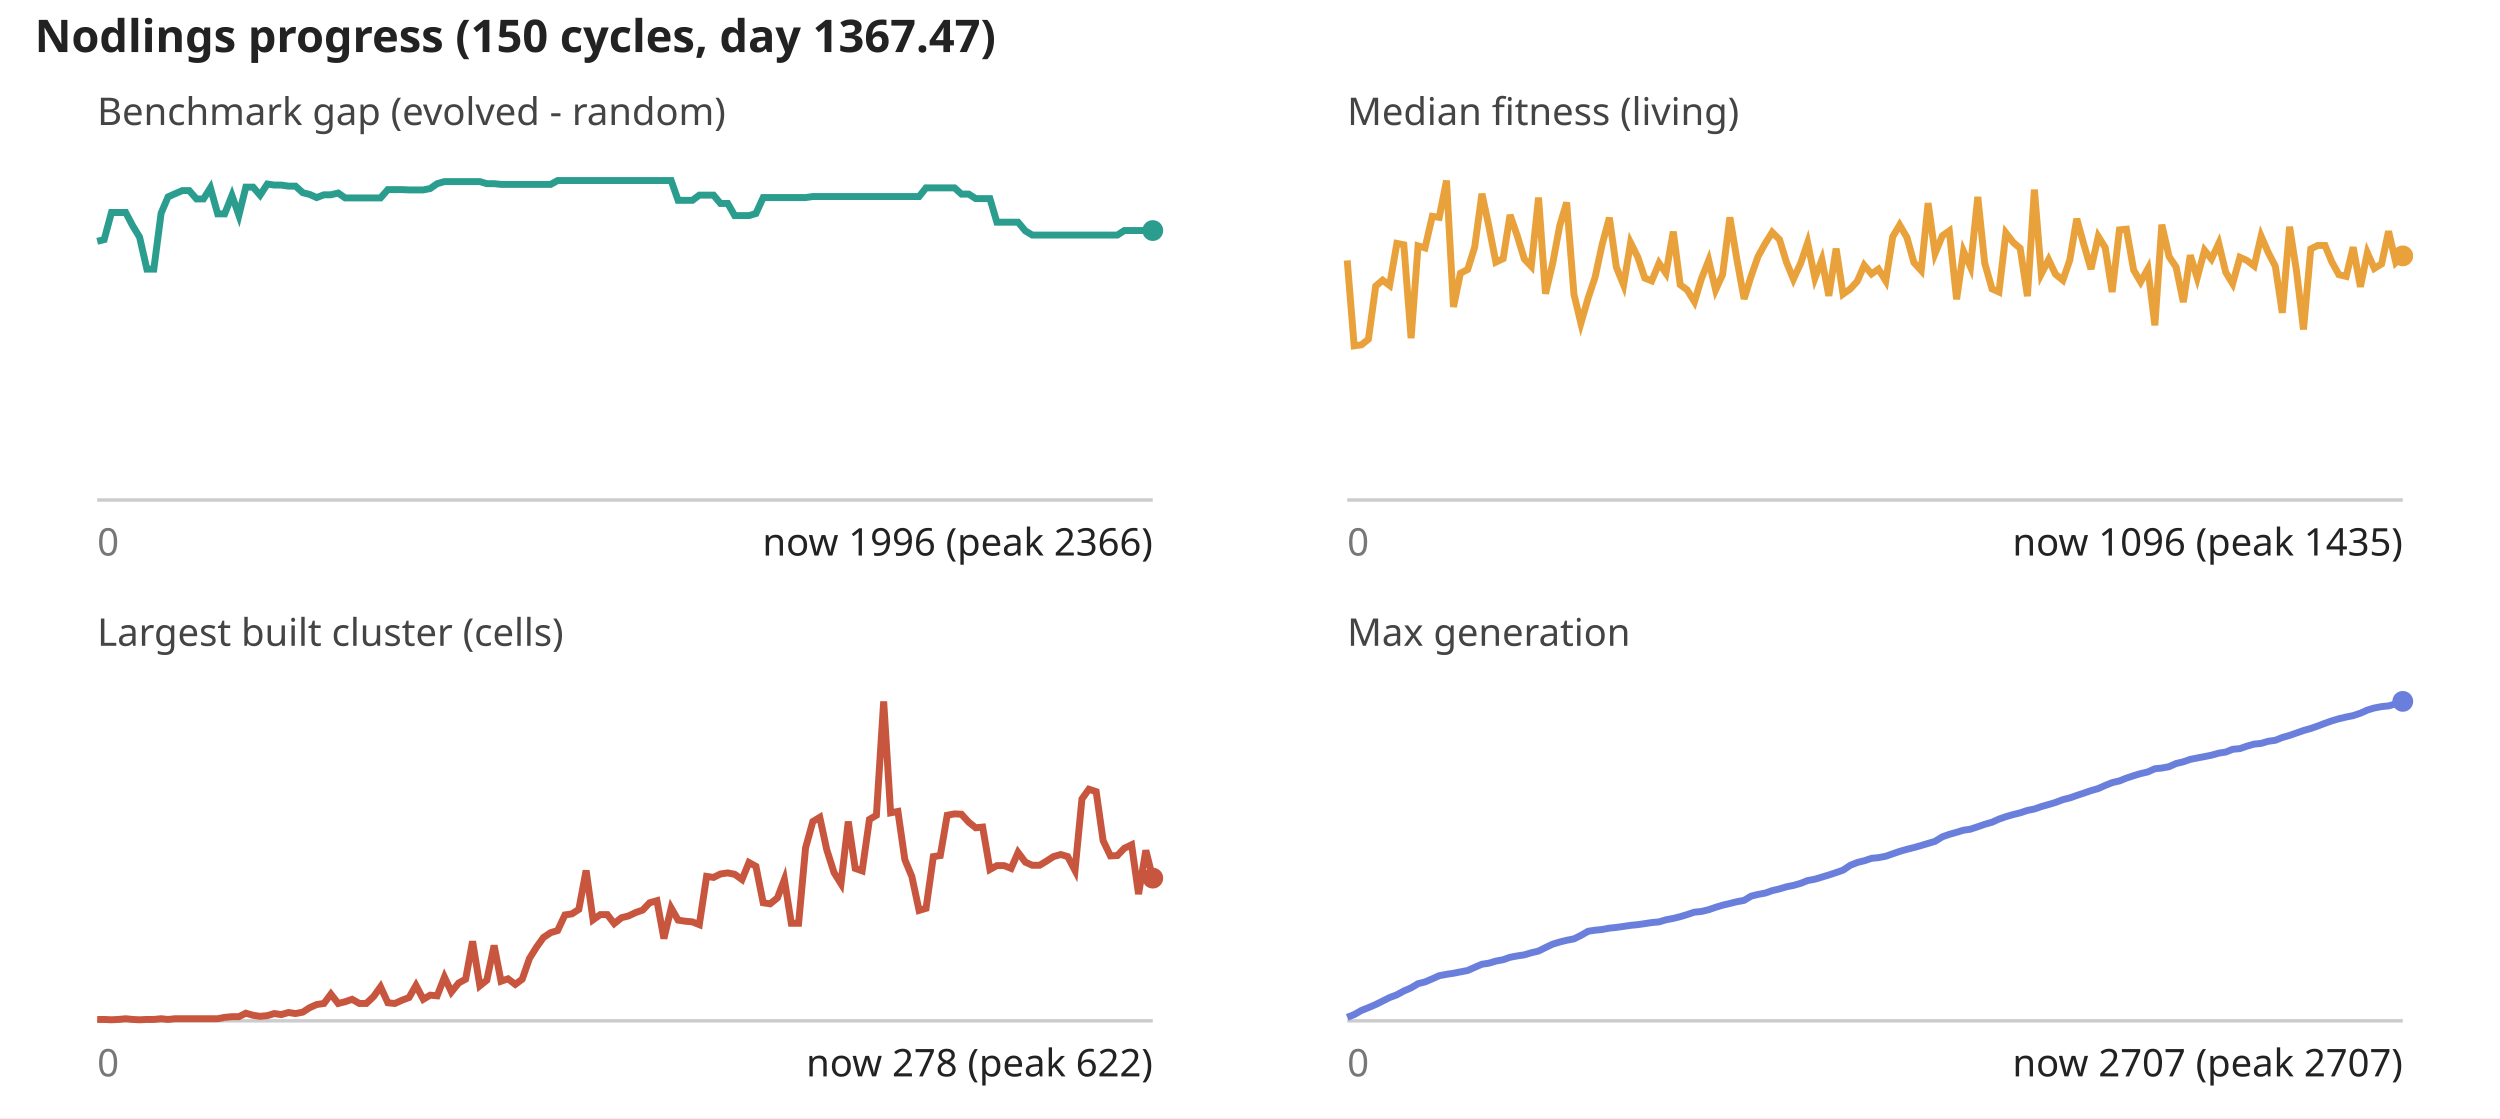
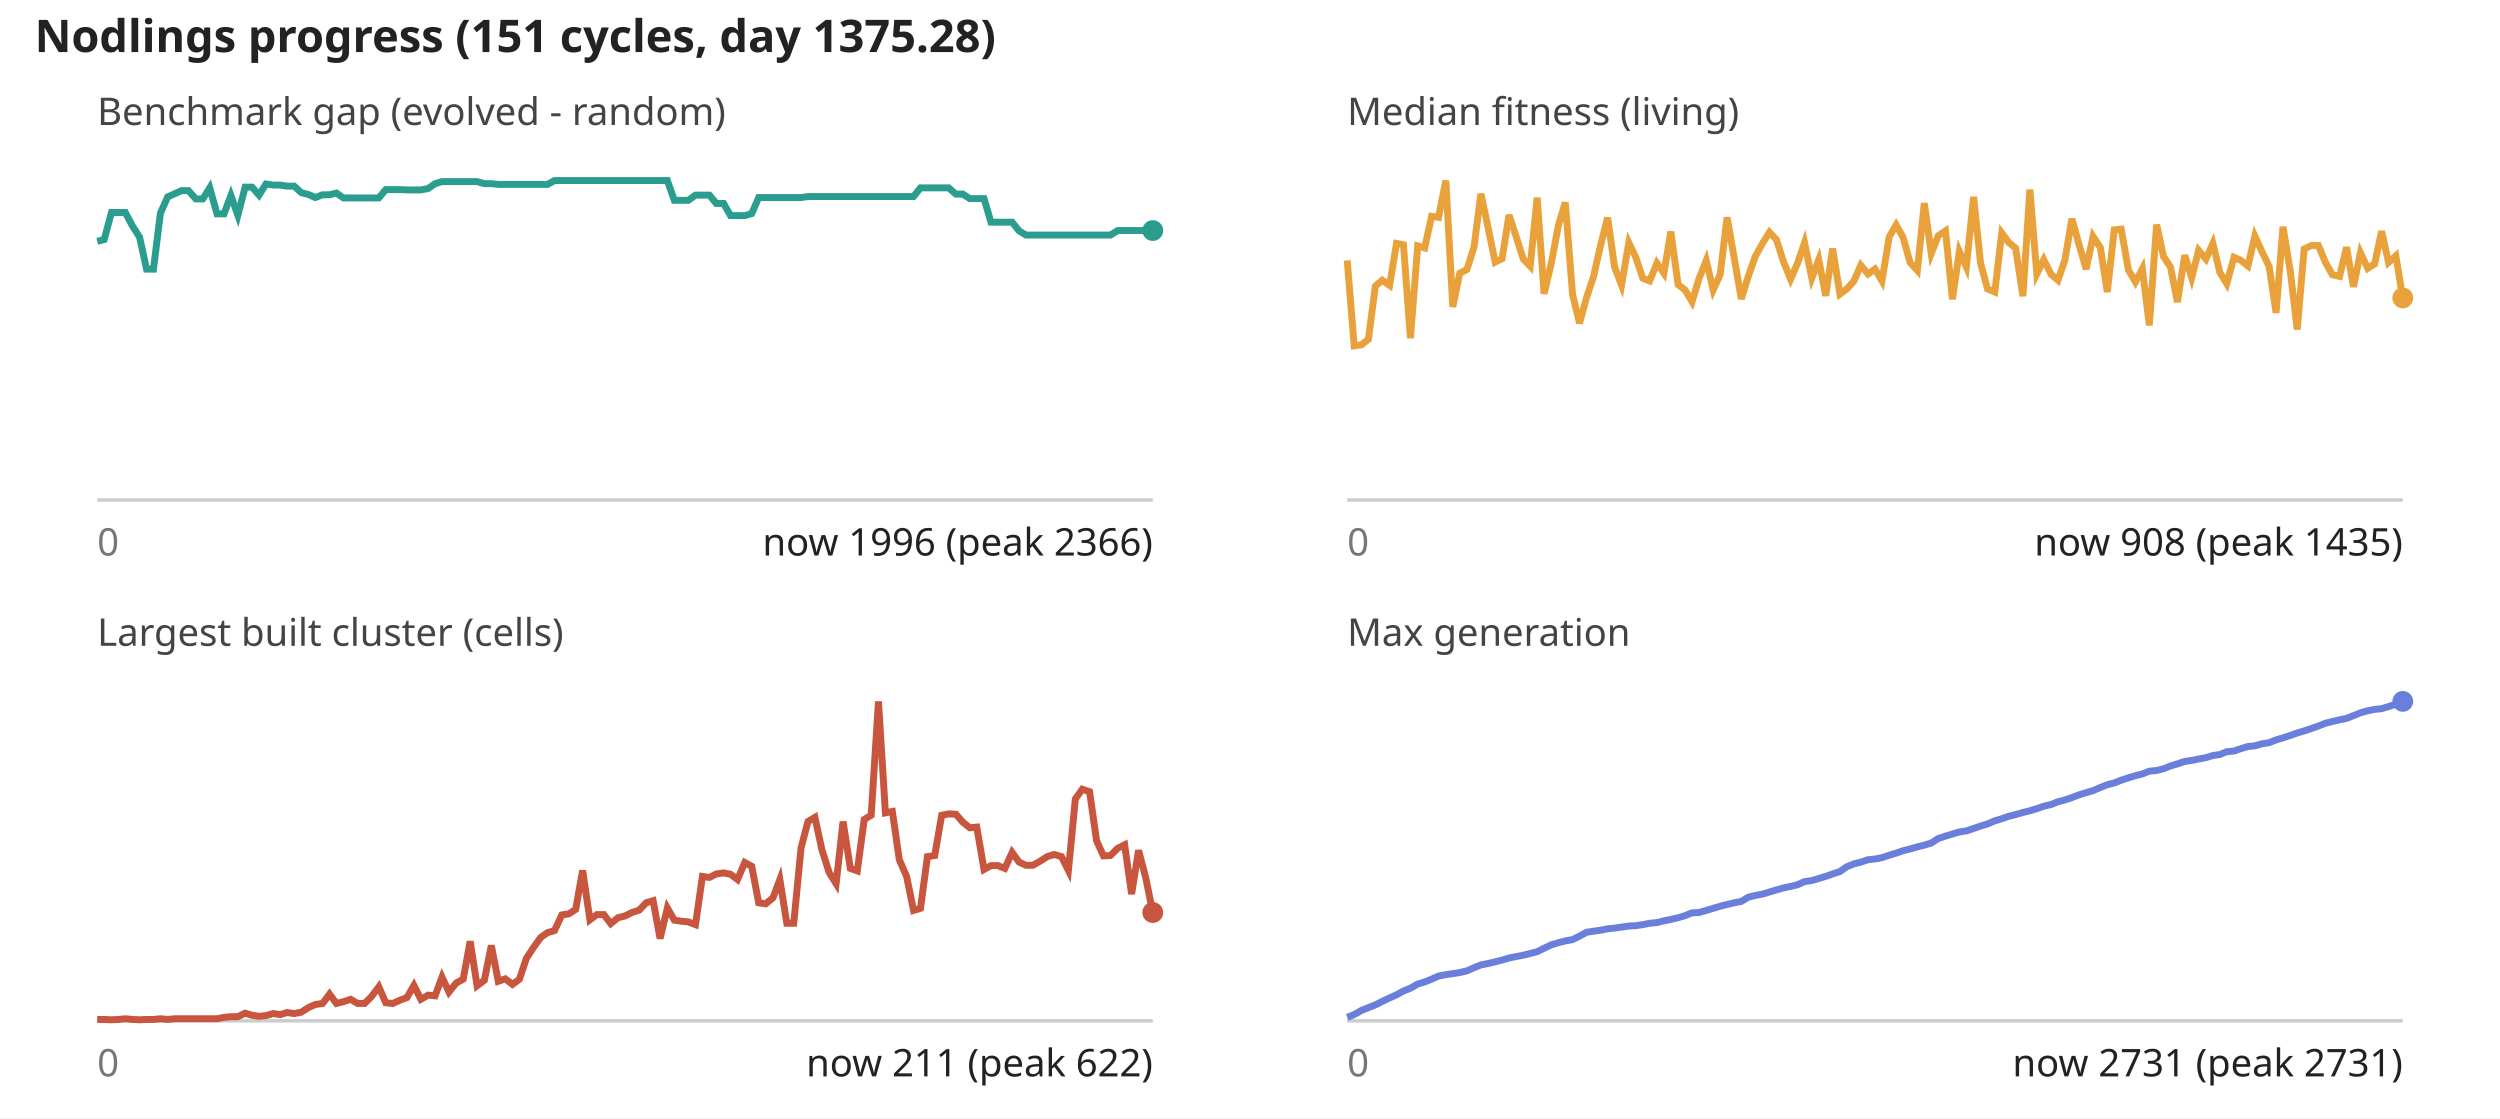
<svg xmlns="http://www.w3.org/2000/svg" viewBox="0 0 720 322" font-family="sans-serif" font-size="11">
  <rect width="100%" height="100%" fill="#fff" />
-   <text x="10" y="15" font-size="13" font-weight="bold" fill="#222">Nodlings progress (150 cycles, day 1367.47)</text>
+   <text x="10" y="15" font-size="13" font-weight="bold" fill="#222">Nodlings progress (151 cycles, day 1375.28)</text>
  <text x="28" y="36" fill="#444">Benchmark gap (evolved - random)</text>
  <line x1="28" y1="144" x2="332" y2="144" stroke="#ccc" />
-   <polyline fill="none" stroke="#2a9d8f" stroke-width="2" points="28.0,69.5 30.0,69.0 32.1,61.2 34.1,61.2 36.2,61.2 38.2,65.0 40.2,68.3 42.3,77.5 44.3,77.5 46.4,61.4 48.4,56.7 50.4,55.8 52.5,54.9 54.5,54.9 56.6,57.3 58.6,57.3 60.6,54.1 62.7,61.6 64.7,61.6 66.8,56.3 68.8,62.0 70.8,53.9 72.9,53.9 74.9,56.2 77.0,53.0 79.0,53.3 81.0,53.3 83.1,53.6 85.1,53.6 87.2,55.5 89.2,56.0 91.2,56.9 93.3,56.1 95.3,56.1 97.4,55.6 99.4,57.0 101.4,57.0 103.5,57.0 105.5,57.0 107.6,57.0 109.6,57.0 111.7,54.6 113.7,54.6 115.7,54.6 117.8,54.7 119.8,54.7 121.9,54.7 123.9,54.3 125.9,52.9 128.0,52.3 130.0,52.3 132.1,52.3 134.1,52.3 136.1,52.3 138.2,52.3 140.2,52.9 142.3,52.9 144.3,53.1 146.3,53.1 148.4,53.1 150.4,53.1 152.5,53.1 154.5,53.1 156.5,53.1 158.6,53.1 160.6,52.0 162.7,52.0 164.7,52.0 166.7,52.0 168.8,52.0 170.8,52.0 172.9,52.0 174.9,52.0 176.9,52.0 179.0,52.0 181.0,52.0 183.1,52.0 185.1,52.0 187.1,52.0 189.2,52.0 191.2,52.0 193.3,52.0 195.3,57.7 197.3,57.7 199.4,57.7 201.4,56.2 203.5,56.2 205.5,56.2 207.5,58.6 209.6,58.6 211.6,62.1 213.7,62.1 215.7,62.1 217.7,61.5 219.8,56.9 221.8,56.9 223.9,56.9 225.9,56.9 227.9,56.9 230.0,56.9 232.0,56.9 234.1,56.6 236.1,56.6 238.1,56.6 240.2,56.6 242.2,56.6 244.3,56.6 246.3,56.6 248.3,56.6 250.4,56.6 252.4,56.6 254.5,56.6 256.5,56.6 258.6,56.6 260.6,56.6 262.6,56.6 264.7,56.6 266.7,54.1 268.8,54.1 270.8,54.1 272.8,54.1 274.9,54.1 276.9,55.9 279.0,55.9 281.0,57.2 283.0,57.2 285.1,57.2 287.1,64.0 289.2,64.0 291.2,64.0 293.2,64.0 295.3,66.5 297.3,67.7 299.4,67.7 301.4,67.7 303.4,67.7 305.5,67.7 307.5,67.7 309.6,67.7 311.6,67.7 313.6,67.7 315.7,67.7 317.7,67.7 319.8,67.7 321.8,67.7 323.8,66.4 325.9,66.4 327.9,66.4 330.0,66.4 332.0,66.4" />
+   <polyline fill="none" stroke="#2a9d8f" stroke-width="2" points="28.0,69.5 30.0,69.0 32.1,61.2 34.1,61.2 36.1,61.2 38.1,65.0 40.2,68.3 42.2,77.5 44.2,77.5 46.2,61.4 48.3,56.7 50.3,55.8 52.3,54.9 54.3,54.9 56.4,57.3 58.4,57.3 60.4,54.1 62.5,61.6 64.5,61.6 66.5,56.3 68.5,62.0 70.6,53.9 72.6,53.9 74.6,56.2 76.6,53.0 78.7,53.3 80.7,53.3 82.7,53.6 84.7,53.6 86.8,55.5 88.8,56.0 90.8,56.9 92.9,56.1 94.9,56.1 96.9,55.6 98.9,57.0 101.0,57.0 103.0,57.0 105.0,57.0 107.0,57.0 109.1,57.0 111.1,54.6 113.1,54.6 115.1,54.6 117.2,54.7 119.2,54.7 121.2,54.7 123.3,54.3 125.3,52.9 127.3,52.3 129.3,52.3 131.4,52.3 133.4,52.3 135.4,52.3 137.4,52.3 139.5,52.9 141.5,52.9 143.5,53.1 145.5,53.1 147.6,53.1 149.6,53.1 151.6,53.1 153.7,53.1 155.7,53.1 157.7,53.1 159.7,52.0 161.8,52.0 163.8,52.0 165.8,52.0 167.8,52.0 169.9,52.0 171.9,52.0 173.9,52.0 175.9,52.0 178.0,52.0 180.0,52.0 182.0,52.0 184.1,52.0 186.1,52.0 188.1,52.0 190.1,52.0 192.2,52.0 194.2,57.7 196.2,57.7 198.2,57.7 200.3,56.2 202.3,56.2 204.3,56.2 206.3,58.6 208.4,58.6 210.4,62.1 212.4,62.1 214.5,62.1 216.5,61.5 218.5,56.9 220.5,56.9 222.6,56.9 224.6,56.9 226.6,56.9 228.6,56.9 230.7,56.9 232.7,56.6 234.7,56.6 236.7,56.6 238.8,56.6 240.8,56.6 242.8,56.6 244.9,56.6 246.9,56.6 248.9,56.6 250.9,56.6 253.0,56.6 255.0,56.6 257.0,56.6 259.0,56.6 261.1,56.6 263.1,56.6 265.1,54.1 267.1,54.1 269.2,54.1 271.2,54.1 273.2,54.1 275.3,55.9 277.3,55.9 279.3,57.2 281.3,57.2 283.4,57.2 285.4,64.0 287.4,64.0 289.4,64.0 291.5,64.0 293.5,66.5 295.5,67.7 297.5,67.7 299.6,67.7 301.6,67.7 303.6,67.7 305.7,67.7 307.7,67.7 309.7,67.7 311.7,67.7 313.8,67.7 315.8,67.7 317.8,67.7 319.8,67.7 321.9,66.4 323.9,66.4 325.9,66.4 327.9,66.4 330.0,66.4 332.0,66.4" />
  <circle cx="332.0" cy="66.4" r="3" fill="#2a9d8f" />
  <text x="28" y="160" fill="#777">0</text>
  <text x="332" y="160" text-anchor="end" fill="#222">now 1996 (peak 2366)</text>
  <text x="388" y="36" fill="#444">Median fitness (living)</text>
  <line x1="388" y1="144" x2="692" y2="144" stroke="#ccc" />
-   <polyline fill="none" stroke="#e9a23b" stroke-width="2" points="388.0,75.0 390.0,99.6 392.1,99.3 394.1,97.7 396.2,82.4 398.2,80.7 400.2,82.2 402.3,70.1 404.3,70.5 406.4,97.4 408.4,70.8 410.4,71.4 412.5,62.3 414.5,62.6 416.6,52.0 418.6,88.4 420.6,78.7 422.7,77.6 424.7,71.2 426.8,55.8 428.8,65.2 430.8,75.5 432.9,74.5 434.9,61.9 437.0,68.0 439.0,74.6 441.0,76.7 443.1,56.9 445.1,84.6 447.2,75.7 449.2,65.0 451.2,58.3 453.3,84.8 455.3,93.1 457.4,85.8 459.4,79.8 461.4,70.5 463.5,62.7 465.5,76.9 467.6,82.1 469.6,69.9 471.7,74.1 473.7,80.1 475.7,80.9 477.8,75.8 479.8,78.7 481.9,66.7 483.9,82.0 485.9,83.5 488.0,86.9 490.0,80.3 492.1,75.0 494.1,83.5 496.1,79.1 498.2,62.6 500.2,74.6 502.3,86.1 504.3,79.6 506.3,73.9 508.4,70.1 510.4,66.9 512.5,69.0 514.5,75.5 516.5,80.4 518.6,75.8 520.6,69.9 522.7,80.1 524.7,74.8 526.7,85.2 528.8,71.6 530.8,84.7 532.9,83.2 534.9,81.0 536.9,76.4 539.0,78.9 541.0,77.5 543.1,80.9 545.1,68.2 547.1,64.8 549.2,68.4 551.2,75.6 553.3,77.9 555.3,58.5 557.3,73.0 559.4,67.9 561.4,66.5 563.5,86.2 565.5,72.4 567.5,76.9 569.6,56.7 571.6,75.8 573.7,83.2 575.7,84.1 577.7,67.1 579.8,69.8 581.8,71.5 583.9,85.3 585.9,54.6 587.9,78.9 590.0,74.8 592.0,79.0 594.1,80.7 596.1,74.9 598.1,63.0 600.2,70.6 602.2,77.5 604.3,68.1 606.3,71.3 608.3,84.1 610.4,66.2 612.4,66.0 614.5,77.8 616.5,81.2 618.6,77.4 620.6,93.7 622.6,64.7 624.7,73.9 626.7,76.9 628.8,87.0 630.8,73.5 632.8,80.0 634.9,72.1 636.9,74.6 639.0,70.1 641.0,78.4 643.0,81.7 645.1,74.1 647.1,75.0 649.2,76.6 651.2,68.0 653.2,72.6 655.3,76.7 657.3,90.1 659.4,65.3 661.4,78.1 663.4,94.9 665.5,71.7 667.5,70.7 669.6,70.7 671.6,75.5 673.6,79.1 675.7,79.6 677.7,71.2 679.8,82.6 681.8,72.8 683.8,77.3 685.9,76.0 687.9,66.6 690.0,75.6 692.0,73.7" />
-   <circle cx="692.0" cy="73.7" r="3" fill="#e9a23b" />
+   <polyline fill="none" stroke="#e9a23b" stroke-width="2" points="388.0,75.0 390.0,99.6 392.1,99.3 394.1,97.7 396.1,82.4 398.1,80.7 400.2,82.2 402.2,70.1 404.2,70.5 406.2,97.4 408.3,70.8 410.3,71.4 412.3,62.3 414.3,62.6 416.4,52.0 418.4,88.4 420.4,78.7 422.5,77.6 424.5,71.2 426.5,55.8 428.5,65.2 430.6,75.5 432.6,74.5 434.6,61.9 436.6,68.0 438.7,74.6 440.7,76.7 442.7,56.9 444.7,84.6 446.8,75.7 448.8,65.0 450.8,58.3 452.9,84.8 454.9,93.1 456.9,85.8 458.9,79.8 461.0,70.5 463.0,62.7 465.0,76.9 467.0,82.1 469.1,69.9 471.1,74.1 473.1,80.1 475.1,80.9 477.2,75.8 479.2,78.7 481.2,66.7 483.3,82.0 485.3,83.5 487.3,86.9 489.3,80.3 491.4,75.0 493.4,83.5 495.4,79.1 497.4,62.6 499.5,74.6 501.5,86.1 503.5,79.6 505.5,73.9 507.6,70.1 509.6,66.9 511.6,69.0 513.7,75.5 515.7,80.4 517.7,75.8 519.7,69.9 521.8,80.1 523.8,74.8 525.8,85.2 527.8,71.6 529.9,84.7 531.9,83.2 533.9,81.0 535.9,76.4 538.0,78.9 540.0,77.5 542.0,80.9 544.1,68.2 546.1,64.8 548.1,68.4 550.1,75.6 552.2,77.9 554.2,58.5 556.2,73.0 558.2,67.9 560.3,66.5 562.3,86.2 564.3,72.4 566.3,76.9 568.4,56.7 570.4,75.8 572.4,83.2 574.5,84.1 576.5,67.1 578.5,69.8 580.5,71.5 582.6,85.3 584.6,54.6 586.6,78.9 588.6,74.8 590.7,79.0 592.7,80.7 594.7,74.9 596.7,63.0 598.8,70.6 600.8,77.5 602.8,68.1 604.9,71.3 606.9,84.1 608.9,66.2 610.9,66.0 613.0,77.8 615.0,81.2 617.0,77.4 619.0,93.7 621.1,64.7 623.1,73.9 625.1,76.9 627.1,87.0 629.2,73.5 631.2,80.0 633.2,72.1 635.3,74.6 637.3,70.1 639.3,78.4 641.3,81.7 643.4,74.1 645.4,75.0 647.4,76.6 649.4,68.0 651.5,72.6 653.5,76.7 655.5,90.1 657.5,65.3 659.6,78.1 661.6,94.9 663.6,71.7 665.7,70.7 667.7,70.7 669.7,75.5 671.7,79.1 673.8,79.6 675.8,71.2 677.8,82.6 679.8,72.8 681.9,77.3 683.9,76.0 685.9,66.6 687.9,75.6 690.0,73.7 692.0,85.8" />
+   <circle cx="692.0" cy="85.8" r="3" fill="#e9a23b" />
  <text x="388" y="160" fill="#777">0</text>
-   <text x="692" y="160" text-anchor="end" fill="#222">now 1096 (peak 1435)</text>
+   <text x="692" y="160" text-anchor="end" fill="#222">now 908 (peak 1435)</text>
  <text x="28" y="186" fill="#444">Largest built cluster (cells)</text>
  <line x1="28" y1="294" x2="332" y2="294" stroke="#ccc" />
-   <polyline fill="none" stroke="#c8553d" stroke-width="2" points="28.0,293.6 30.0,293.6 32.1,293.7 34.1,293.6 36.2,293.4 38.2,293.6 40.2,293.7 42.3,293.6 44.3,293.6 46.4,293.4 48.4,293.6 50.4,293.4 52.5,293.4 54.5,293.4 56.6,293.4 58.6,293.4 60.6,293.4 62.7,293.4 64.7,293.0 66.8,292.8 68.8,292.8 70.8,291.8 72.9,292.4 74.9,292.7 77.0,292.5 79.0,291.9 81.0,292.2 83.1,291.6 85.1,291.9 87.2,291.5 89.2,290.2 91.2,289.3 93.3,289.0 95.3,286.3 97.4,289.0 99.4,288.5 101.4,287.8 103.5,289.0 105.5,289.0 107.6,287.0 109.6,284.2 111.7,288.8 113.7,289.0 115.7,288.1 117.8,287.3 119.8,283.8 121.9,287.8 123.9,286.6 125.9,286.8 128.0,281.4 130.0,285.7 132.1,283.1 134.1,282.0 136.1,271.1 138.2,283.9 140.2,282.3 142.3,272.3 144.3,282.6 146.3,281.9 148.4,283.5 150.4,282.0 152.5,276.0 154.5,272.8 156.5,270.0 158.6,268.6 160.6,268.0 162.7,263.5 164.7,263.2 166.7,261.9 168.8,250.7 170.8,264.9 172.9,263.4 174.9,263.4 176.9,266.0 179.0,264.3 181.0,263.8 183.1,262.8 185.1,262.1 187.1,260.0 189.2,259.4 191.2,270.3 193.3,261.5 195.3,265.0 197.3,265.3 199.4,265.5 201.4,266.3 203.5,252.4 205.5,252.7 207.5,251.7 209.6,251.4 211.6,251.8 213.7,253.3 215.7,248.4 217.7,249.5 219.8,260.0 221.8,260.3 223.9,258.6 225.9,253.3 227.9,265.9 230.0,265.9 232.0,244.2 234.1,236.6 236.1,235.4 238.1,244.7 240.2,251.3 242.2,254.5 244.3,236.6 246.3,250.1 248.3,250.8 250.4,236.0 252.4,234.8 254.5,202.0 256.5,234.1 258.6,233.7 260.6,247.6 262.6,252.4 264.7,262.2 266.7,261.6 268.8,246.7 270.8,246.4 272.8,234.8 274.9,234.4 276.9,234.5 279.0,236.8 281.0,238.4 283.0,238.2 285.1,250.4 287.1,249.3 289.2,249.3 291.2,250.1 293.2,245.5 295.3,248.3 297.3,249.2 299.4,249.2 301.4,248.0 303.4,246.7 305.5,246.1 307.5,246.7 309.6,250.7 311.6,230.1 313.6,227.3 315.7,228.0 317.7,242.1 319.8,246.5 321.8,246.4 323.8,244.3 325.9,243.3 327.9,257.5 330.0,244.9 332.0,252.9" />
-   <circle cx="332.0" cy="252.9" r="3" fill="#c8553d" />
+   <polyline fill="none" stroke="#c8553d" stroke-width="2" points="28.0,293.6 30.0,293.6 32.1,293.7 34.1,293.6 36.1,293.4 38.1,293.6 40.2,293.7 42.2,293.6 44.2,293.6 46.2,293.4 48.3,293.6 50.3,293.4 52.3,293.4 54.3,293.4 56.4,293.4 58.4,293.4 60.4,293.4 62.5,293.4 64.5,293.0 66.5,292.8 68.5,292.8 70.6,291.8 72.6,292.4 74.6,292.7 76.6,292.5 78.7,291.9 80.7,292.2 82.7,291.6 84.7,291.9 86.8,291.5 88.8,290.2 90.8,289.3 92.9,289.0 94.9,286.3 96.9,289.0 98.9,288.5 101.0,287.8 103.0,289.0 105.0,289.0 107.0,287.0 109.1,284.2 111.1,288.8 113.1,289.0 115.1,288.1 117.2,287.3 119.2,283.8 121.2,287.8 123.3,286.6 125.3,286.8 127.3,281.4 129.3,285.7 131.4,283.1 133.4,282.0 135.4,271.1 137.4,283.9 139.5,282.3 141.5,272.3 143.5,282.6 145.5,281.9 147.6,283.5 149.6,282.0 151.6,276.0 153.7,272.8 155.7,270.0 157.7,268.6 159.7,268.0 161.8,263.5 163.8,263.2 165.8,261.9 167.8,250.7 169.9,264.9 171.9,263.4 173.9,263.4 175.9,266.0 178.0,264.3 180.0,263.8 182.0,262.8 184.1,262.1 186.1,260.0 188.1,259.4 190.1,270.3 192.2,261.5 194.2,265.0 196.2,265.3 198.2,265.5 200.3,266.3 202.3,252.4 204.3,252.7 206.3,251.7 208.4,251.4 210.4,251.8 212.4,253.3 214.5,248.4 216.5,249.5 218.5,260.0 220.5,260.3 222.6,258.6 224.6,253.3 226.6,265.9 228.6,265.9 230.7,244.2 232.7,236.6 234.7,235.4 236.7,244.7 238.8,251.3 240.8,254.5 242.8,236.6 244.9,250.1 246.9,250.8 248.9,236.0 250.9,234.8 253.0,202.0 255.0,234.1 257.0,233.7 259.0,247.6 261.1,252.4 263.1,262.2 265.1,261.6 267.1,246.7 269.2,246.4 271.2,234.8 273.2,234.4 275.3,234.5 277.3,236.8 279.3,238.4 281.3,238.2 283.4,250.4 285.4,249.3 287.4,249.3 289.4,250.1 291.5,245.5 293.5,248.3 295.5,249.2 297.5,249.2 299.6,248.0 301.6,246.7 303.6,246.1 305.7,246.7 307.7,250.7 309.7,230.1 311.7,227.3 313.8,228.0 315.8,242.1 317.8,246.5 319.8,246.4 321.9,244.3 323.9,243.3 325.9,257.5 327.9,244.9 330.0,252.9 332.0,262.8" />
+   <circle cx="332.0" cy="262.8" r="3" fill="#c8553d" />
  <text x="28" y="310" fill="#777">0</text>
-   <text x="332" y="310" text-anchor="end" fill="#222">now 278 (peak 622)</text>
+   <text x="332" y="310" text-anchor="end" fill="#222">now 211 (peak 622)</text>
  <text x="388" y="186" fill="#444">Max generation</text>
  <line x1="388" y1="294" x2="692" y2="294" stroke="#ccc" />
-   <polyline fill="none" stroke="#6a7fdb" stroke-width="2" points="388.0,293.0 390.0,292.2 392.1,291.0 394.1,290.2 396.2,289.3 398.2,288.3 400.2,287.3 402.3,286.5 404.3,285.4 406.4,284.5 408.4,283.3 410.4,282.8 412.5,281.9 414.5,281.0 416.6,280.6 418.6,280.3 420.6,279.9 422.7,279.5 424.7,278.6 426.8,277.7 428.8,277.4 430.8,276.8 432.9,276.4 434.9,275.7 437.0,275.3 439.0,275.0 441.0,274.4 443.1,273.9 445.1,272.9 447.2,271.9 449.2,271.3 451.2,270.8 453.3,270.4 455.3,269.4 457.4,268.2 459.4,267.9 461.4,267.7 463.5,267.3 465.5,267.1 467.6,266.8 469.6,266.5 471.7,266.3 473.7,266.0 475.7,265.7 477.8,265.5 479.8,264.9 481.9,264.5 483.9,264.0 485.9,263.4 488.0,262.7 490.0,262.5 492.1,262.0 494.1,261.3 496.1,260.7 498.2,260.2 500.2,259.7 502.3,259.3 504.3,258.1 506.3,257.6 508.4,257.2 510.4,256.5 512.5,256.0 514.5,255.4 516.5,255.0 518.6,254.4 520.6,253.6 522.7,253.2 524.7,252.6 526.7,252.0 528.8,251.3 530.8,250.6 532.9,249.2 534.9,248.4 536.9,247.9 539.0,247.2 541.0,247.0 543.1,246.6 545.1,245.9 547.1,245.2 549.2,244.6 551.2,244.1 553.3,243.5 555.3,242.9 557.3,242.3 559.4,241.0 561.4,240.3 563.5,239.7 565.5,239.1 567.5,238.8 569.6,238.1 571.6,237.4 573.7,236.8 575.7,235.9 577.7,235.2 579.8,234.6 581.8,234.1 583.9,233.4 585.9,233.0 587.9,232.3 590.0,231.7 592.0,231.1 594.1,230.3 596.1,229.8 598.1,229.1 600.2,228.4 602.2,227.7 604.3,227.1 606.3,226.2 608.3,225.4 610.4,224.9 612.4,224.1 614.5,223.4 616.5,222.8 618.6,222.3 620.6,221.4 622.6,221.2 624.7,220.8 626.7,219.9 628.8,219.4 630.8,218.7 632.8,218.3 634.9,217.9 636.9,217.5 639.0,216.9 641.0,216.6 643.0,215.8 645.1,215.6 647.1,214.9 649.2,214.3 651.2,214.1 653.2,213.5 655.3,213.2 657.3,212.4 659.4,211.8 661.4,211.1 663.4,210.4 665.5,209.8 667.5,209.1 669.6,208.3 671.6,207.6 673.6,207.0 675.7,206.5 677.7,206.1 679.8,205.4 681.8,204.5 683.8,203.9 685.9,203.5 687.9,203.3 690.0,202.7 692.0,202.0" />
+   <polyline fill="none" stroke="#6a7fdb" stroke-width="2" points="388.0,293.0 390.0,292.2 392.1,291.0 394.1,290.2 396.1,289.4 398.1,288.4 400.2,287.4 402.2,286.5 404.2,285.4 406.2,284.6 408.3,283.4 410.3,282.8 412.3,282.0 414.3,281.1 416.4,280.7 418.4,280.4 420.4,280.1 422.5,279.6 424.5,278.7 426.5,277.9 428.5,277.5 430.6,277.0 432.6,276.5 434.6,275.9 436.6,275.5 438.7,275.1 440.7,274.6 442.7,274.1 444.7,273.1 446.8,272.1 448.8,271.5 450.8,271.0 452.9,270.6 454.9,269.6 456.9,268.5 458.9,268.2 461.0,267.9 463.0,267.5 465.0,267.3 467.0,267.0 469.1,266.7 471.1,266.6 473.1,266.3 475.1,265.9 477.2,265.7 479.2,265.2 481.2,264.8 483.3,264.3 485.3,263.7 487.3,262.9 489.3,262.8 491.4,262.2 493.4,261.6 495.4,261.0 497.4,260.5 499.5,260.0 501.5,259.6 503.5,258.4 505.5,257.9 507.6,257.5 509.6,256.9 511.6,256.3 513.7,255.7 515.7,255.3 517.7,254.8 519.7,253.9 521.8,253.6 523.8,253.0 525.8,252.4 527.8,251.7 529.9,251.0 531.9,249.6 533.9,248.8 535.9,248.3 538.0,247.6 540.0,247.4 542.0,247.0 544.1,246.3 546.1,245.7 548.1,245.0 550.1,244.5 552.2,243.9 554.2,243.4 556.2,242.8 558.2,241.5 560.3,240.8 562.3,240.2 564.3,239.6 566.3,239.3 568.4,238.6 570.4,237.9 572.4,237.3 574.5,236.4 576.5,235.8 578.5,235.1 580.5,234.6 582.6,234.0 584.6,233.5 586.6,232.9 588.6,232.2 590.7,231.7 592.7,230.9 594.7,230.4 596.7,229.7 598.8,228.9 600.8,228.3 602.8,227.7 604.9,226.8 606.9,226.0 608.9,225.5 610.9,224.7 613.0,224.0 615.0,223.4 617.0,222.9 619.0,222.1 621.1,221.9 623.1,221.4 625.1,220.6 627.1,220.0 629.2,219.3 631.2,219.0 633.2,218.6 635.3,218.2 637.3,217.6 639.3,217.3 641.3,216.5 643.4,216.3 645.4,215.6 647.4,215.0 649.4,214.8 651.5,214.2 653.5,213.9 655.5,213.1 657.5,212.5 659.6,211.8 661.6,211.1 663.6,210.5 665.7,209.8 667.7,209.1 669.7,208.3 671.7,207.8 673.8,207.3 675.8,206.9 677.8,206.1 679.8,205.3 681.9,204.7 683.9,204.3 685.9,204.1 687.9,203.5 690.0,202.8 692.0,202.0" />
  <circle cx="692.0" cy="202.0" r="3" fill="#6a7fdb" />
  <text x="388" y="310" fill="#777">0</text>
-   <text x="692" y="310" text-anchor="end" fill="#222">now 2707 (peak 2707)</text>
+   <text x="692" y="310" text-anchor="end" fill="#222">now 2731 (peak 2731)</text>
</svg>
